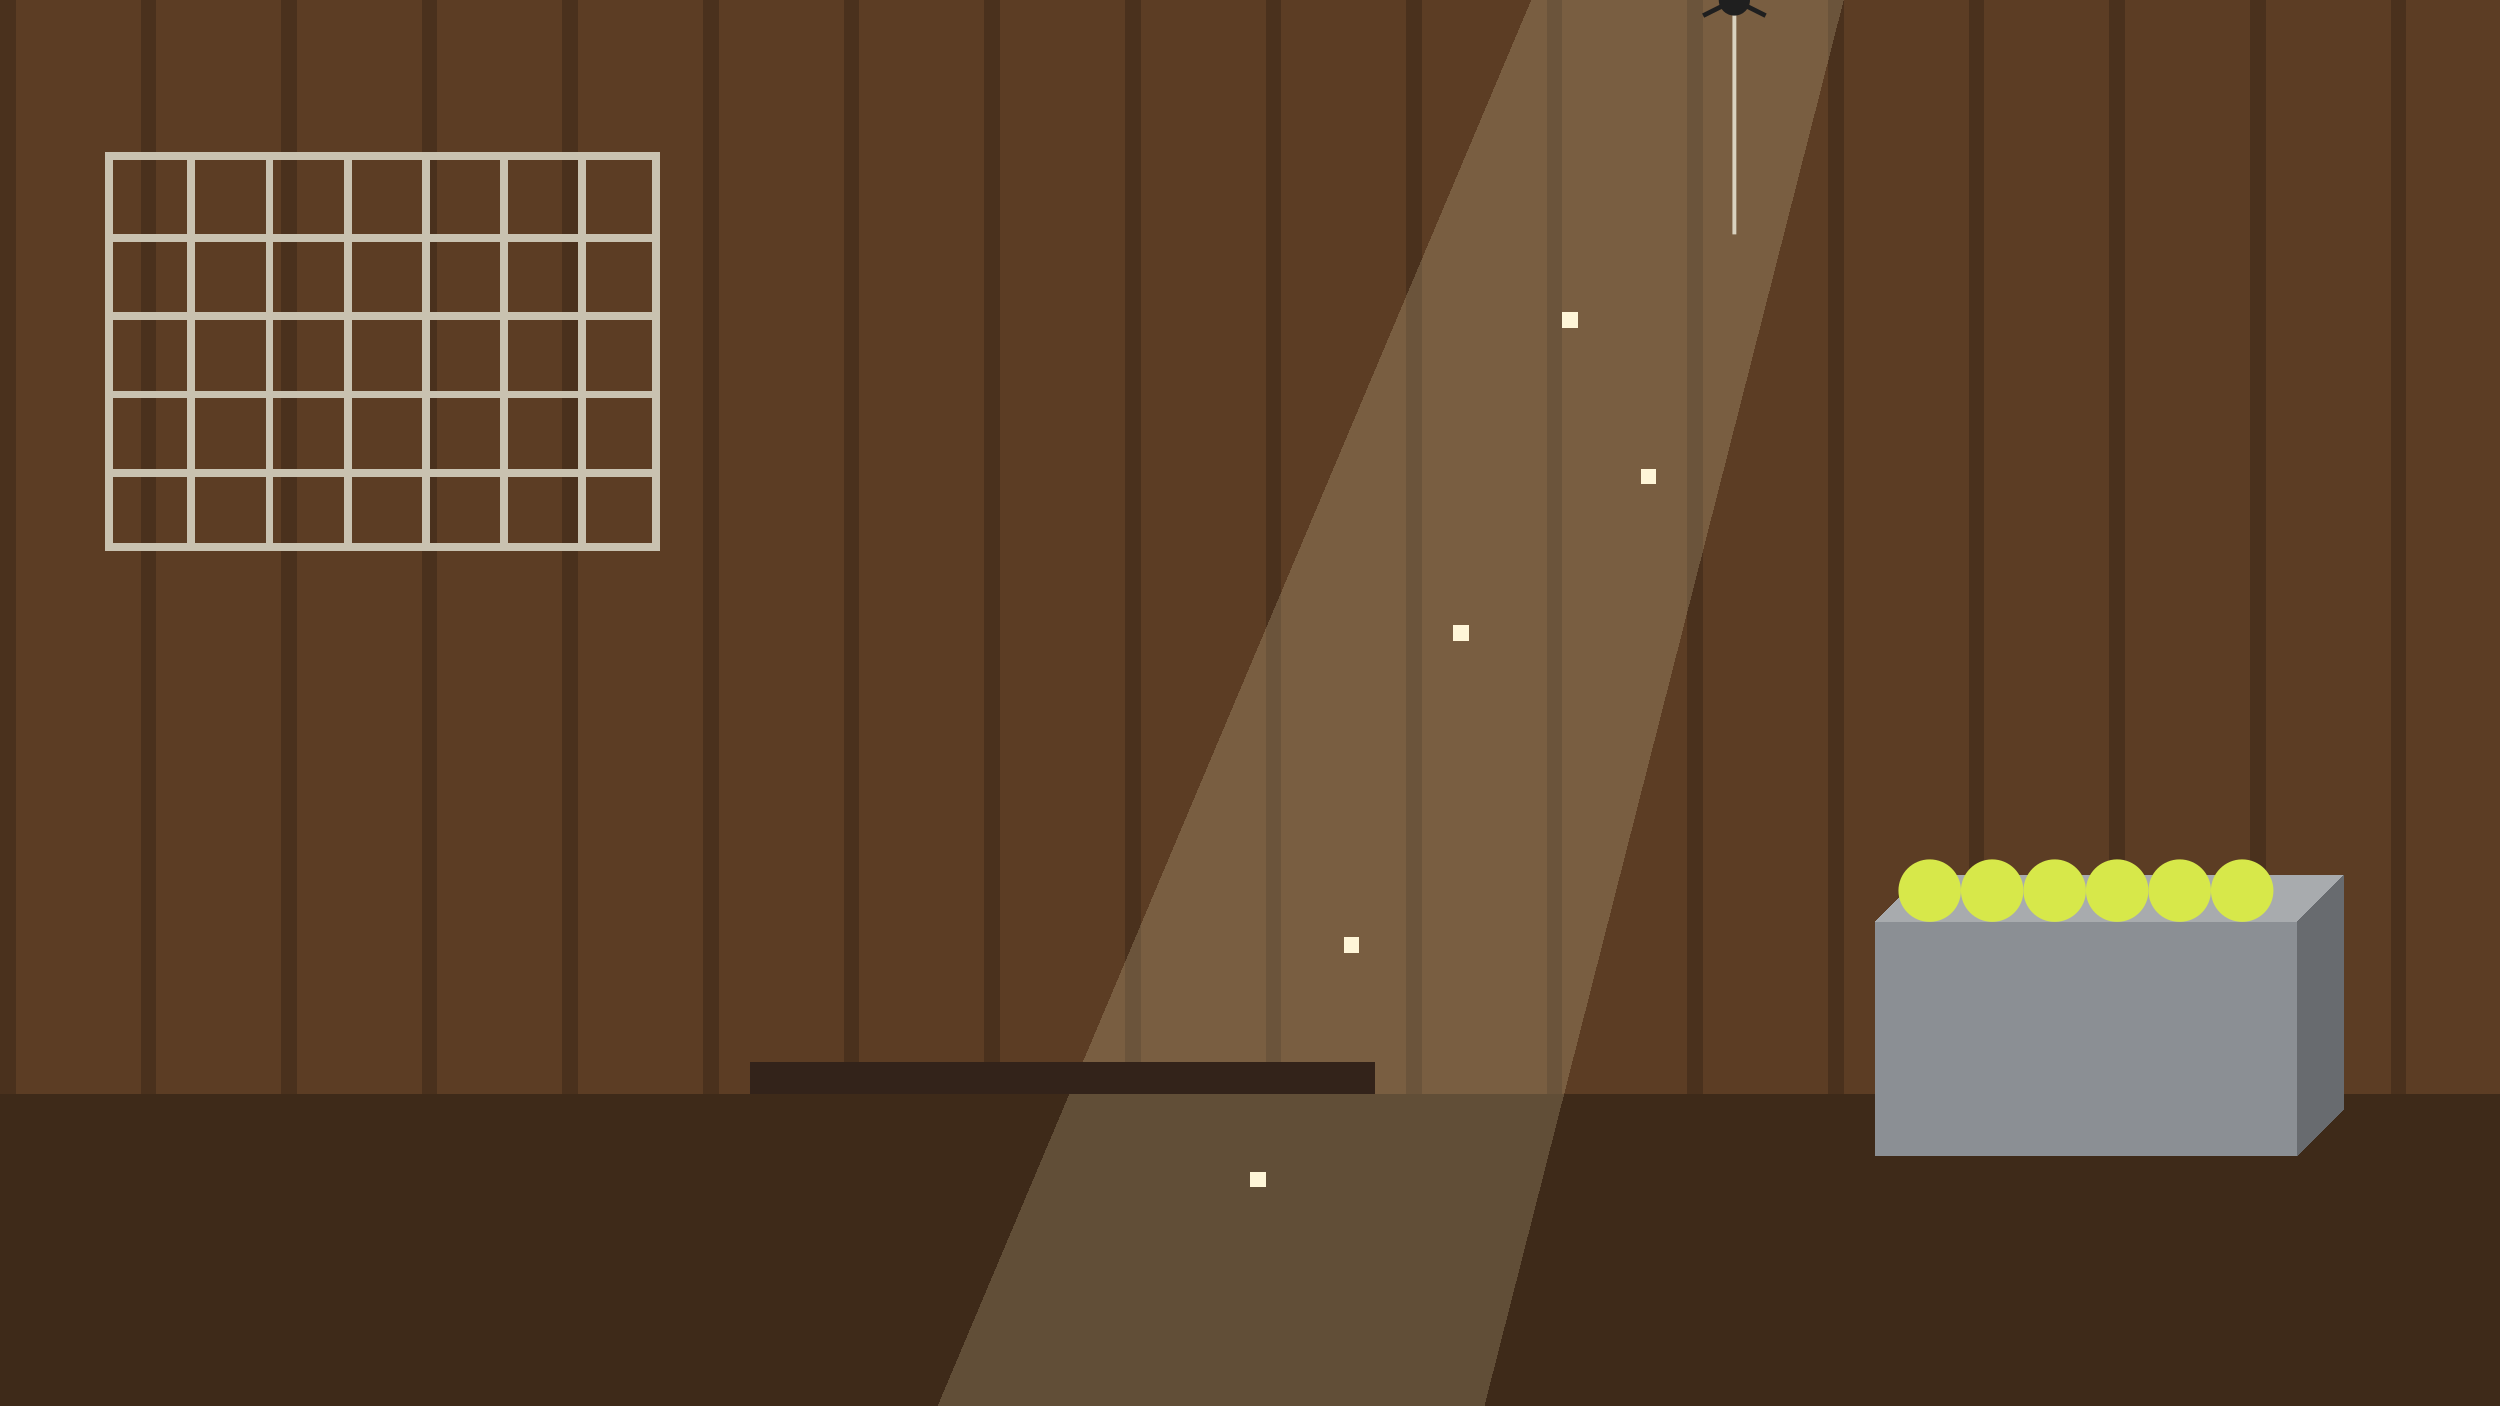
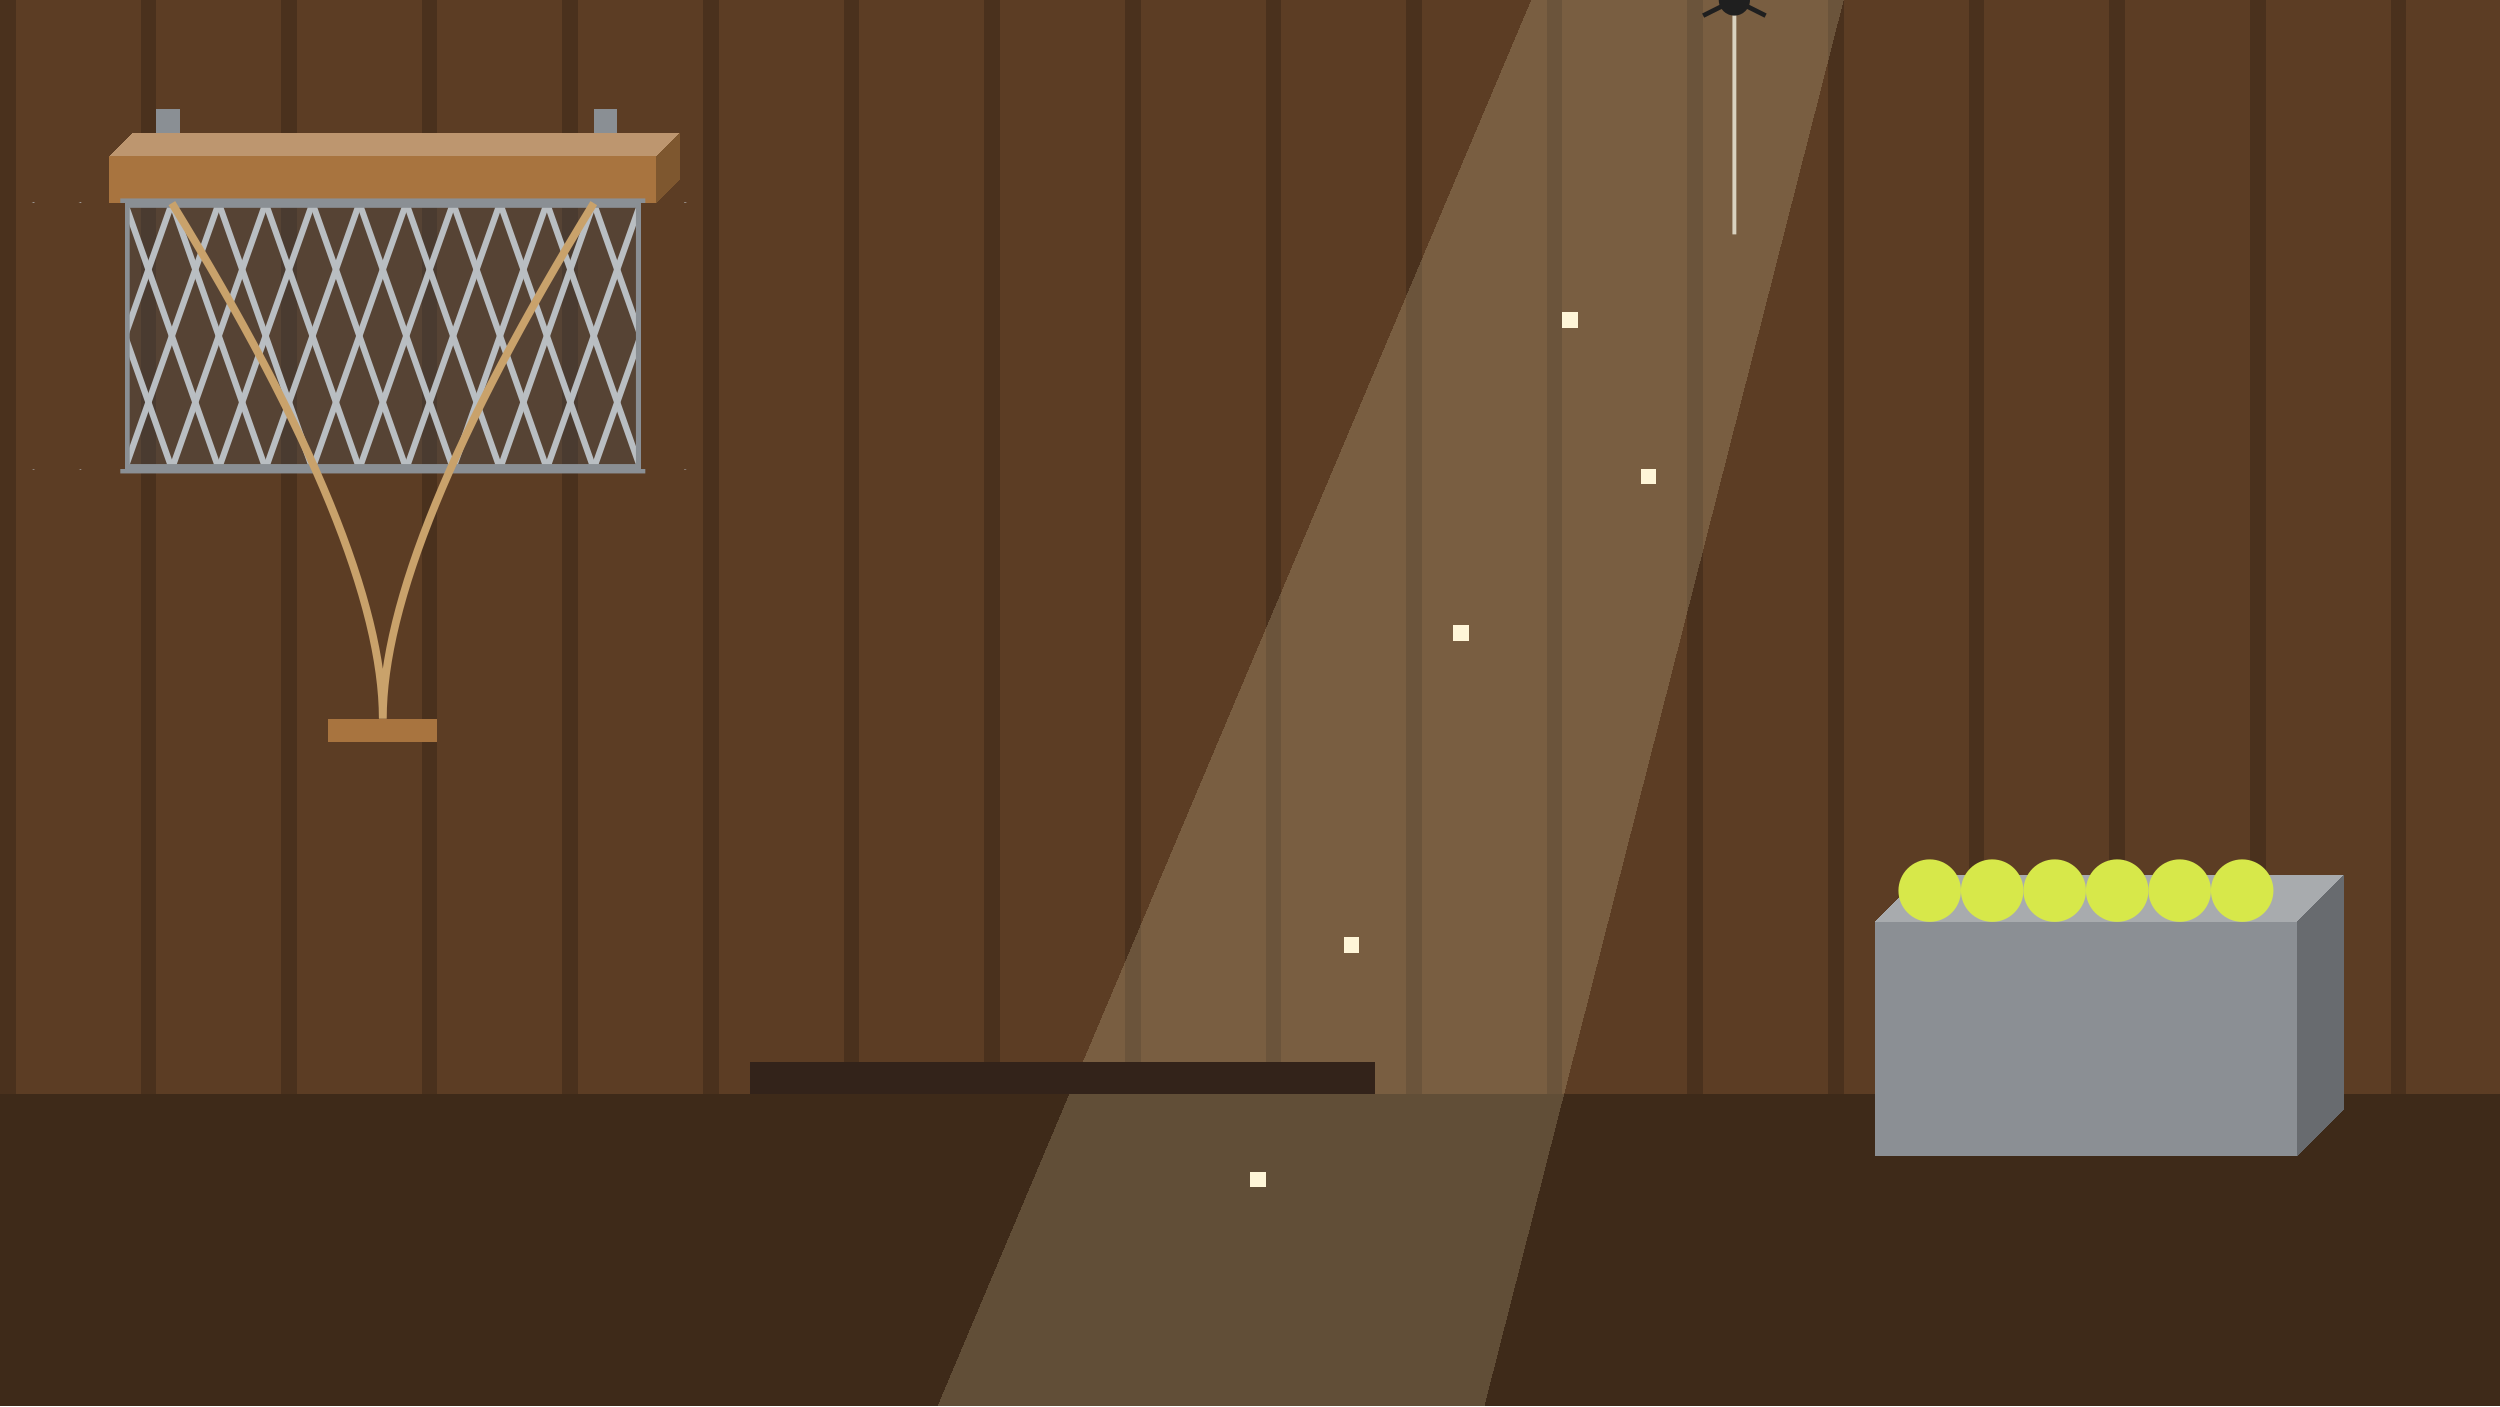
<svg xmlns="http://www.w3.org/2000/svg" viewBox="0 0 320 180" shape-rendering="crispEdges">
  <defs />
  <rect x="0" y="0" width="320" height="180" fill="#5c3d24" />
  <rect x="0" y="0" width="2" height="140" fill="#4a311d" />
  <rect x="18" y="0" width="2" height="140" fill="#4a311d" />
  <rect x="36" y="0" width="2" height="140" fill="#4a311d" />
  <rect x="54" y="0" width="2" height="140" fill="#4a311d" />
  <rect x="72" y="0" width="2" height="140" fill="#4a311d" />
  <rect x="90" y="0" width="2" height="140" fill="#4a311d" />
  <rect x="108" y="0" width="2" height="140" fill="#4a311d" />
  <rect x="126" y="0" width="2" height="140" fill="#4a311d" />
  <rect x="144" y="0" width="2" height="140" fill="#4a311d" />
  <rect x="162" y="0" width="2" height="140" fill="#4a311d" />
  <rect x="180" y="0" width="2" height="140" fill="#4a311d" />
  <rect x="198" y="0" width="2" height="140" fill="#4a311d" />
  <rect x="216" y="0" width="2" height="140" fill="#4a311d" />
  <rect x="234" y="0" width="2" height="140" fill="#4a311d" />
  <rect x="252" y="0" width="2" height="140" fill="#4a311d" />
  <rect x="270" y="0" width="2" height="140" fill="#4a311d" />
  <rect x="288" y="0" width="2" height="140" fill="#4a311d" />
  <rect x="306" y="0" width="2" height="140" fill="#4a311d" />
  <rect x="0" y="140" width="320" height="40" fill="#3e2a19" />
  <polygon points="196,0 236,0 190,180 120,180" fill="#fff3c4" opacity="0.18" />
  <rect x="200" y="40" width="2" height="2" fill="#fff6d8">
    <animate attributeName="opacity" values="0;1;0" dur="1.0s" repeatCount="indefinite" />
    <animate attributeName="y" values="40;34;40" dur="2.0s" repeatCount="indefinite" />
  </rect>
  <rect x="186" y="80" width="2" height="2" fill="#fff6d8">
    <animate attributeName="opacity" values="0;1;0" dur="1.3s" repeatCount="indefinite" />
    <animate attributeName="y" values="80;74;80" dur="2.4s" repeatCount="indefinite" />
  </rect>
  <rect x="172" y="120" width="2" height="2" fill="#fff6d8">
    <animate attributeName="opacity" values="0;1;0" dur="1.6s" repeatCount="indefinite" />
    <animate attributeName="y" values="120;114;120" dur="2.8s" repeatCount="indefinite" />
  </rect>
  <rect x="210" y="60" width="2" height="2" fill="#fff6d8">
    <animate attributeName="opacity" values="0;1;0" dur="1.9s" repeatCount="indefinite" />
    <animate attributeName="y" values="60;54;60" dur="3.2s" repeatCount="indefinite" />
  </rect>
  <rect x="160" y="150" width="2" height="2" fill="#fff6d8">
    <animate attributeName="opacity" values="0;1;0" dur="2.2s" repeatCount="indefinite" />
    <animate attributeName="y" values="150;144;150" dur="3.6s" repeatCount="indefinite" />
  </rect>
-   <rect x="14" y="20" width="70" height="50" fill="none" stroke="#c9c2b0" stroke-width="1" />
-   <rect x="24" y="20" width="1" height="50" fill="#c9c2b0" />
-   <rect x="34" y="20" width="1" height="50" fill="#c9c2b0" />
-   <rect x="44" y="20" width="1" height="50" fill="#c9c2b0" />
-   <rect x="54" y="20" width="1" height="50" fill="#c9c2b0" />
-   <rect x="64" y="20" width="1" height="50" fill="#c9c2b0" />
-   <rect x="74" y="20" width="1" height="50" fill="#c9c2b0" />
-   <rect x="14" y="30" width="70" height="1" fill="#c9c2b0" />
-   <rect x="14" y="40" width="70" height="1" fill="#c9c2b0" />
-   <rect x="14" y="50" width="70" height="1" fill="#c9c2b0" />
-   <rect x="14" y="60" width="70" height="1" fill="#c9c2b0" />
+   <rect x="20" y="14" width="3" height="6" fill="#8a8f94" />
+   <rect x="76" y="14" width="3" height="6" fill="#8a8f94" />
+   <polygon points="14,20 17,17 87,17 84,20" fill="#bd966f" />
+   <polygon points="84,20 87,17 87,23 84,26" fill="#7e572f" />
+   <rect x="14" y="20" width="70" height="6" fill="#a8743f" />
+   <g shape-rendering="auto">
+     <rect x="16" y="26" width="66" height="34" fill="#4a4e52" opacity="0.35" />
+     <line x1="4" y1="26" x2="16" y2="60" stroke="#b9bec2" stroke-width="0.8" />
+     <line x1="10" y1="26" x2="22" y2="60" stroke="#b9bec2" stroke-width="0.8" />
+     <line x1="16" y1="26" x2="28" y2="60" stroke="#b9bec2" stroke-width="0.8" />
+     <line x1="22" y1="26" x2="34" y2="60" stroke="#b9bec2" stroke-width="0.8" />
+     <line x1="28" y1="26" x2="40" y2="60" stroke="#b9bec2" stroke-width="0.8" />
+     <line x1="34" y1="26" x2="46" y2="60" stroke="#b9bec2" stroke-width="0.8" />
+     <line x1="40" y1="26" x2="52" y2="60" stroke="#b9bec2" stroke-width="0.8" />
+     <line x1="46" y1="26" x2="58" y2="60" stroke="#b9bec2" stroke-width="0.8" />
+     <line x1="52" y1="26" x2="64" y2="60" stroke="#b9bec2" stroke-width="0.8" />
+     <line x1="58" y1="26" x2="70" y2="60" stroke="#b9bec2" stroke-width="0.8" />
+     <line x1="64" y1="26" x2="76" y2="60" stroke="#b9bec2" stroke-width="0.8" />
+     <line x1="70" y1="26" x2="82" y2="60" stroke="#b9bec2" stroke-width="0.8" />
+     <line x1="76" y1="26" x2="88" y2="60" stroke="#b9bec2" stroke-width="0.8" />
+     <line x1="16" y1="26" x2="4" y2="60" stroke="#b9bec2" stroke-width="0.8" />
+     <line x1="22" y1="26" x2="10" y2="60" stroke="#b9bec2" stroke-width="0.8" />
+     <line x1="28" y1="26" x2="16" y2="60" stroke="#b9bec2" stroke-width="0.8" />
+     <line x1="34" y1="26" x2="22" y2="60" stroke="#b9bec2" stroke-width="0.8" />
+     <line x1="40" y1="26" x2="28" y2="60" stroke="#b9bec2" stroke-width="0.8" />
+     <line x1="46" y1="26" x2="34" y2="60" stroke="#b9bec2" stroke-width="0.8" />
+     <line x1="52" y1="26" x2="40" y2="60" stroke="#b9bec2" stroke-width="0.8" />
+     <line x1="58" y1="26" x2="46" y2="60" stroke="#b9bec2" stroke-width="0.8" />
+     <line x1="64" y1="26" x2="52" y2="60" stroke="#b9bec2" stroke-width="0.8" />
+     <line x1="70" y1="26" x2="58" y2="60" stroke="#b9bec2" stroke-width="0.8" />
+     <line x1="76" y1="26" x2="64" y2="60" stroke="#b9bec2" stroke-width="0.8" />
+     <line x1="82" y1="26" x2="70" y2="60" stroke="#b9bec2" stroke-width="0.8" />
+     <line x1="88" y1="26" x2="76" y2="60" stroke="#b9bec2" stroke-width="0.8" />
+     <rect x="16" y="26" width="66" height="34" fill="none" stroke="#8a8f94" stroke-width="1.2" />
+     <path d="M 22 26 Q 49 70 49 92 M 76 26 Q 49 70 49 92" fill="none" stroke="#c9a26b" stroke-width="1" />
+   </g>
+   <rect x="42" y="92" width="14" height="3" fill="#a8743f" />
+   <rect x="0" y="26" width="16" height="34" fill="#5c3d24" />
+   <rect x="82" y="26" width="14" height="34" fill="#5c3d24" />
+   <rect x="0" y="26" width="2" height="34" fill="#4a311d" />
+   <rect x="90" y="26" width="2" height="34" fill="#4a311d" />
  <polygon points="240,118 246,112 300,112 294,118" fill="#a8abae" />
  <polygon points="294,118 300,112 300,142 294,148" fill="#686b6f" />
  <rect x="240" y="118" width="54" height="30" fill="#8b8f94" />
  <g shape-rendering="auto">
    <circle cx="247" cy="114" r="4" fill="#d7e84a" />
  </g>
  <g shape-rendering="auto">
    <circle cx="255" cy="114" r="4" fill="#d7e84a" />
  </g>
  <g shape-rendering="auto">
    <circle cx="263" cy="114" r="4" fill="#d7e84a" />
  </g>
  <g shape-rendering="auto">
    <circle cx="271" cy="114" r="4" fill="#d7e84a" />
  </g>
  <g shape-rendering="auto">
    <circle cx="279" cy="114" r="4" fill="#d7e84a" />
  </g>
  <g shape-rendering="auto">
    <circle cx="287" cy="114" r="4" fill="#d7e84a" />
  </g>
  <g shape-rendering="auto">
    <line x1="222" y1="0" x2="222" y2="30" stroke="#d9d2bf" stroke-width="0.5">
      <animate attributeName="y2" values="18;40;18" dur="3s" repeatCount="indefinite" />
    </line>
    <g>
      <animateTransform attributeName="transform" type="translate" values="0 18;0 40;0 18" dur="3s" repeatCount="indefinite" />
      <circle cx="222" cy="0" r="2" fill="#1f1f1f" />
      <path d="M 218 -2 L 222 0 L 226 -2 M 218 2 L 222 0 L 226 2" stroke="#1f1f1f" stroke-width="0.6" fill="none" />
    </g>
  </g>
  <rect x="96" y="136" width="80" height="4" fill="#33231a" />
</svg>
